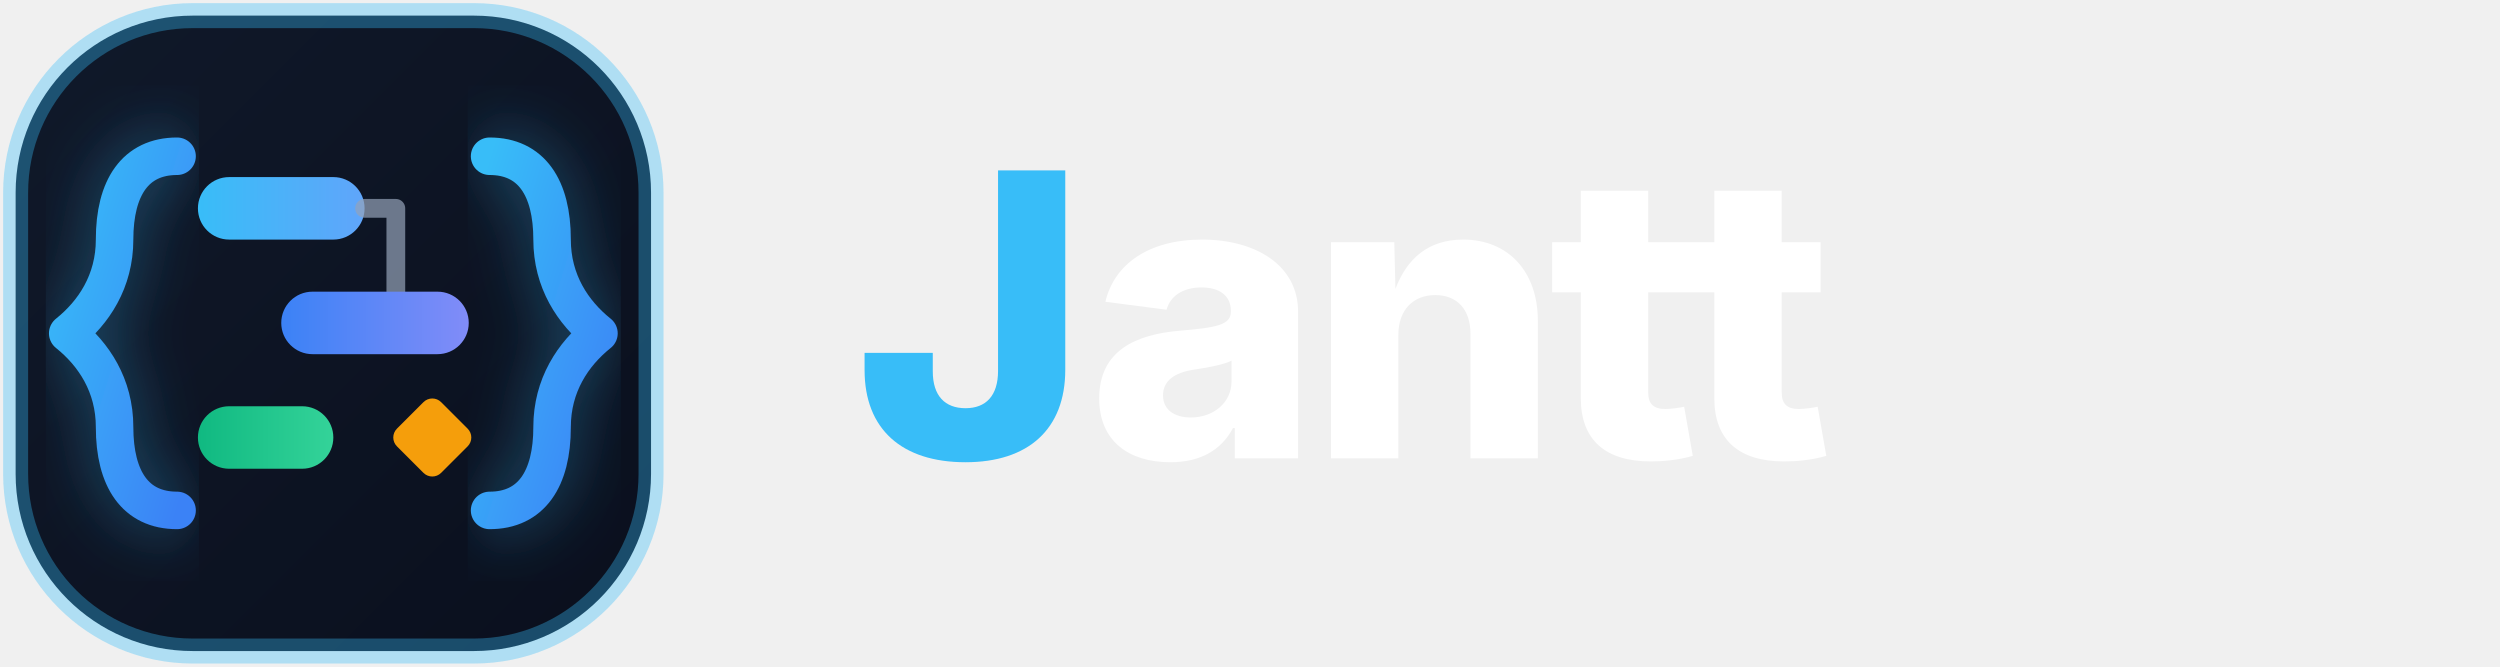
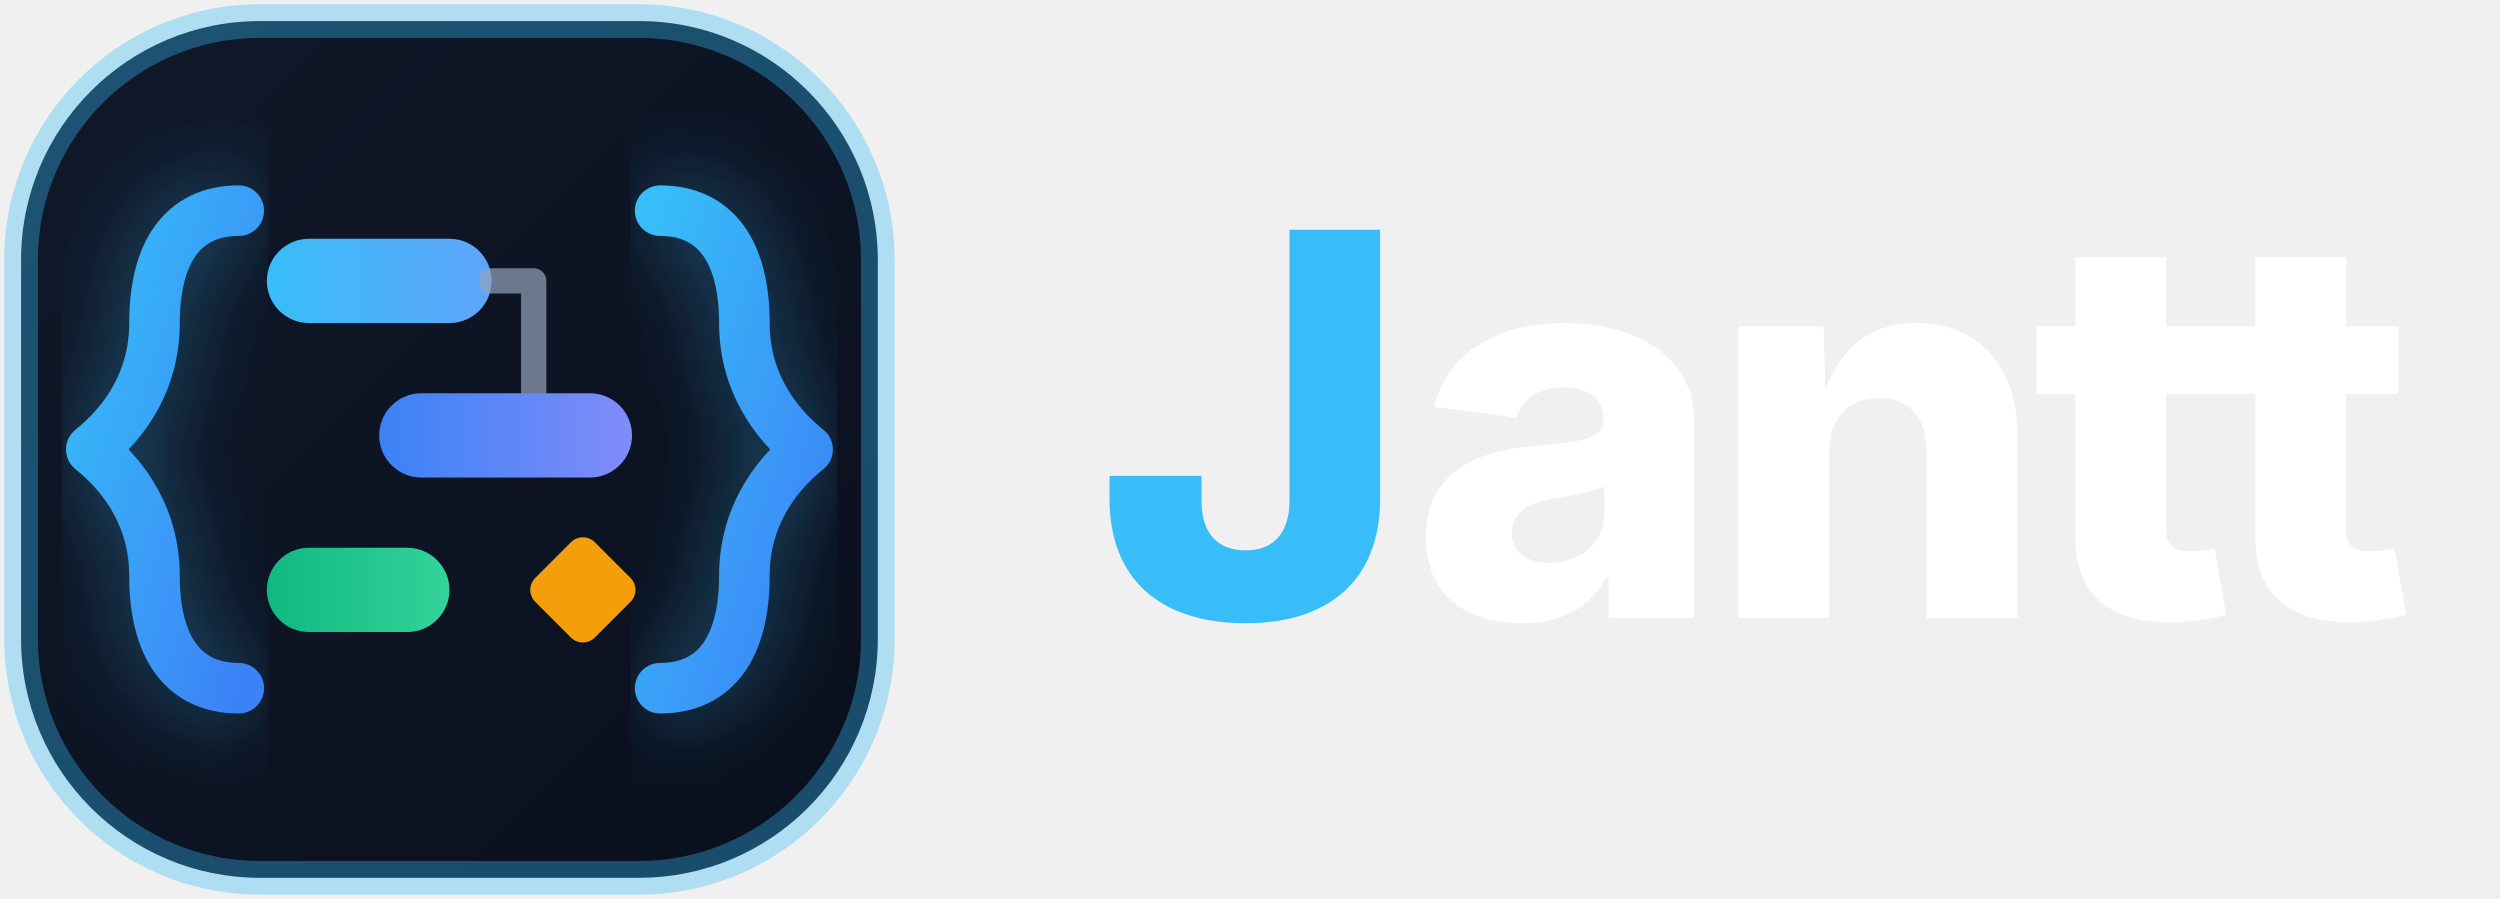
- <svg xmlns="http://www.w3.org/2000/svg" width="240" height="64" viewBox="0 0 240 64" fill="none">
+ <svg xmlns="http://www.w3.org/2000/svg" width="178" height="64" viewBox="0 0 178 64" fill="none">
  <defs>
    <linearGradient id="jantt-bg-g" x1="0%" y1="0%" x2="100%" y2="100%">
      <stop offset="0%" stop-color="#10192A" />
      <stop offset="100%" stop-color="#0A0F1D" />
    </linearGradient>
    <linearGradient id="jantt-acc-g" x1="0%" y1="0%" x2="100%" y2="100%">
      <stop offset="0%" stop-color="#38BDF8" />
      <stop offset="100%" stop-color="#3B82F6" />
    </linearGradient>
    <linearGradient id="jantt-b1" x1="0%" y1="0%" x2="100%" y2="0%">
      <stop offset="0%" stop-color="#38BDF8" />
      <stop offset="100%" stop-color="#60A5FA" />
    </linearGradient>
    <linearGradient id="jantt-b2" x1="0%" y1="0%" x2="100%" y2="0%">
      <stop offset="0%" stop-color="#3B82F6" />
      <stop offset="100%" stop-color="#818CF8" />
    </linearGradient>
    <linearGradient id="jantt-b3" x1="0%" y1="0%" x2="100%" y2="0%">
      <stop offset="0%" stop-color="#10B981" />
      <stop offset="100%" stop-color="#34D399" />
    </linearGradient>
    <filter id="jantt-glow-hero" x="-20%" y="-20%" width="140%" height="140%">
      <feDropShadow dx="0" dy="0" stdDeviation="3" flood-color="#38BDF8" flood-opacity="0.4" />
    </filter>
  </defs>
  <g transform="translate(0, 0)">
    <rect x="1.5" y="1.5" width="61" height="61" rx="17" fill="url(#jantt-bg-g)" stroke="rgba(56, 189, 248, 0.35)" stroke-width="2.4" />
    <path d="M 17 15 C 13 15 11 18 11 23 C 11 27 9 30 6.5 32 C 9 34 11 37 11 41 C 11 46 13 49 17 49" stroke="url(#jantt-acc-g)" stroke-width="3.6" stroke-linecap="round" stroke-linejoin="round" fill="none" filter="url(#jantt-glow-hero)" />
    <rect x="19" y="17" width="16" height="6" rx="3" fill="url(#jantt-b1)" />
    <path d="M 35 20 L 38 20 L 38 29 L 40 29" stroke="#94A3B8" stroke-width="1.8" stroke-opacity="0.7" stroke-linecap="round" stroke-linejoin="round" fill="none" />
    <rect x="27" y="28" width="18" height="6" rx="3" fill="url(#jantt-b2)" />
    <rect x="19" y="39" width="13" height="6" rx="3" fill="url(#jantt-b3)" />
    <rect x="38.5" y="39" width="6" height="6" rx="1.2" transform="rotate(45 41.5 42)" fill="#F59E0B" />
    <path d="M 47 15 C 51 15 53 18 53 23 C 53 27 55 30 57.5 32 C 55 34 53 37 53 41 C 53 46 51 49 47 49" stroke="url(#jantt-acc-g)" stroke-width="3.6" stroke-linecap="round" stroke-linejoin="round" fill="none" filter="url(#jantt-glow-hero)" />
  </g>
-   <g transform="translate(82, 44)">
+   <g transform="translate(78, 44)">
    <text font-family="'Space Grotesk', -apple-system, sans-serif" font-size="38" font-weight="800" letter-spacing="-0.03em" fill="#FFFFFF">
      <tspan fill="#38BDF8">J</tspan>antt
    </text>
  </g>
</svg>
